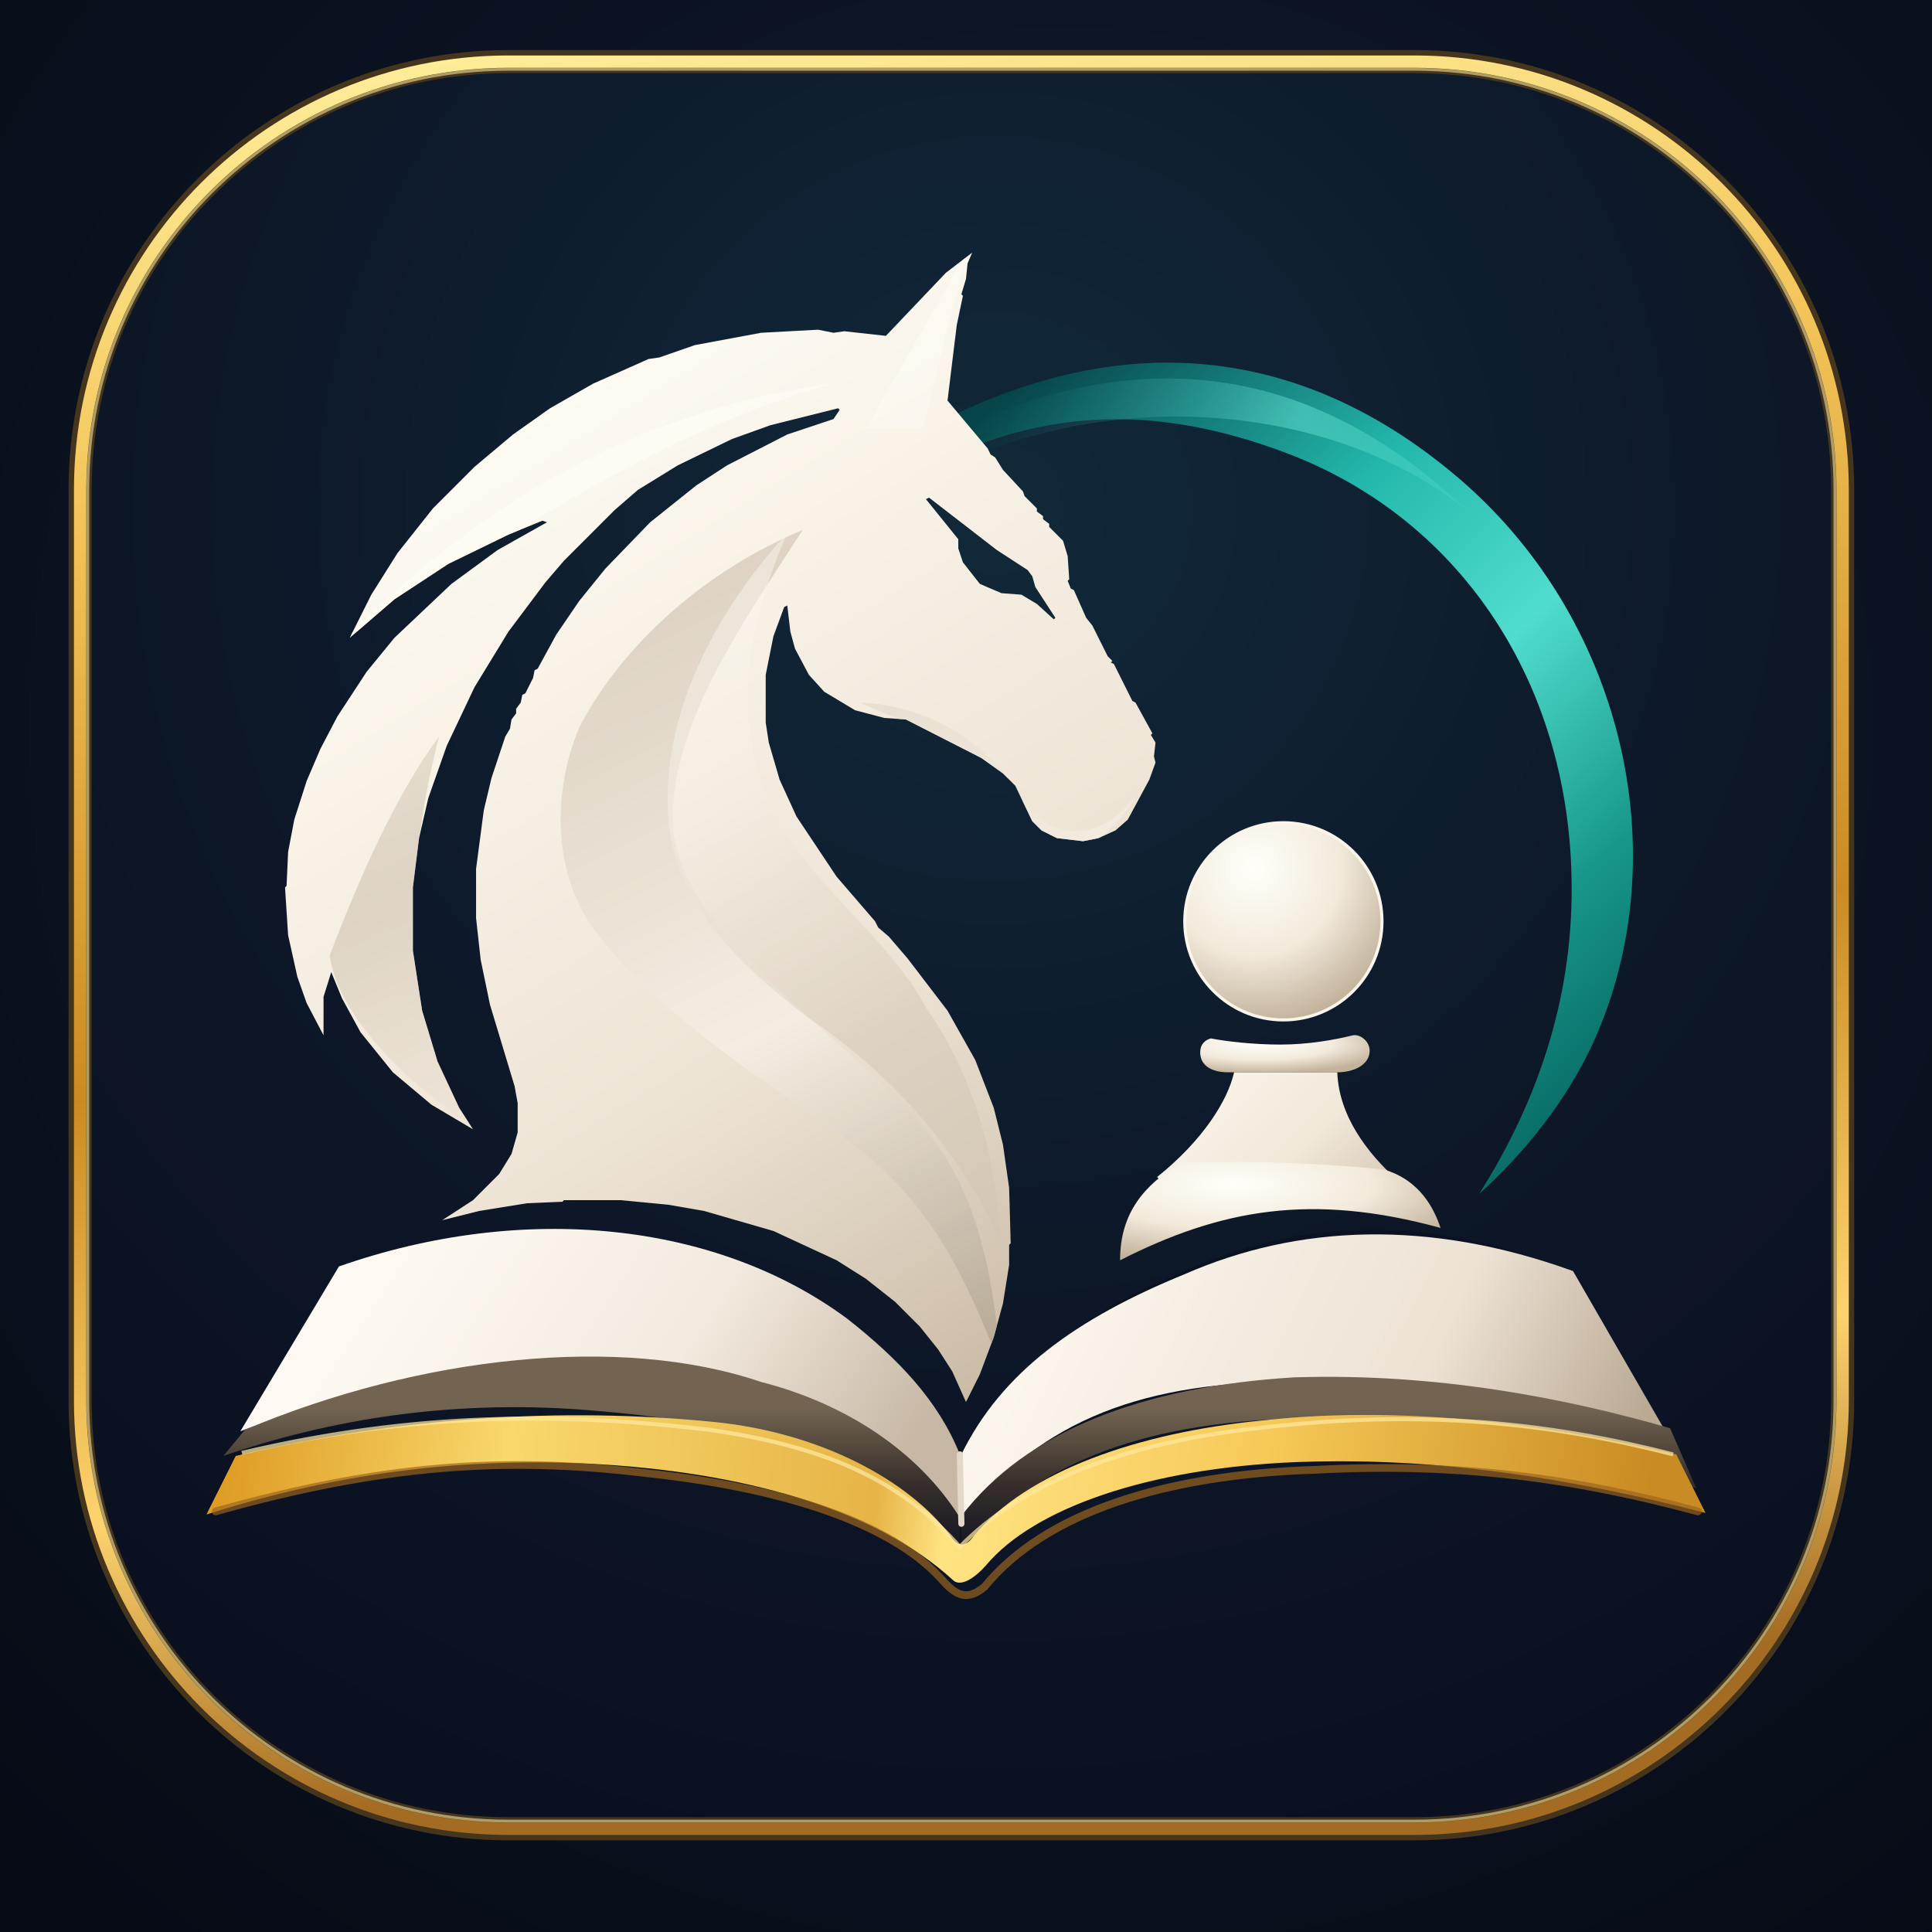
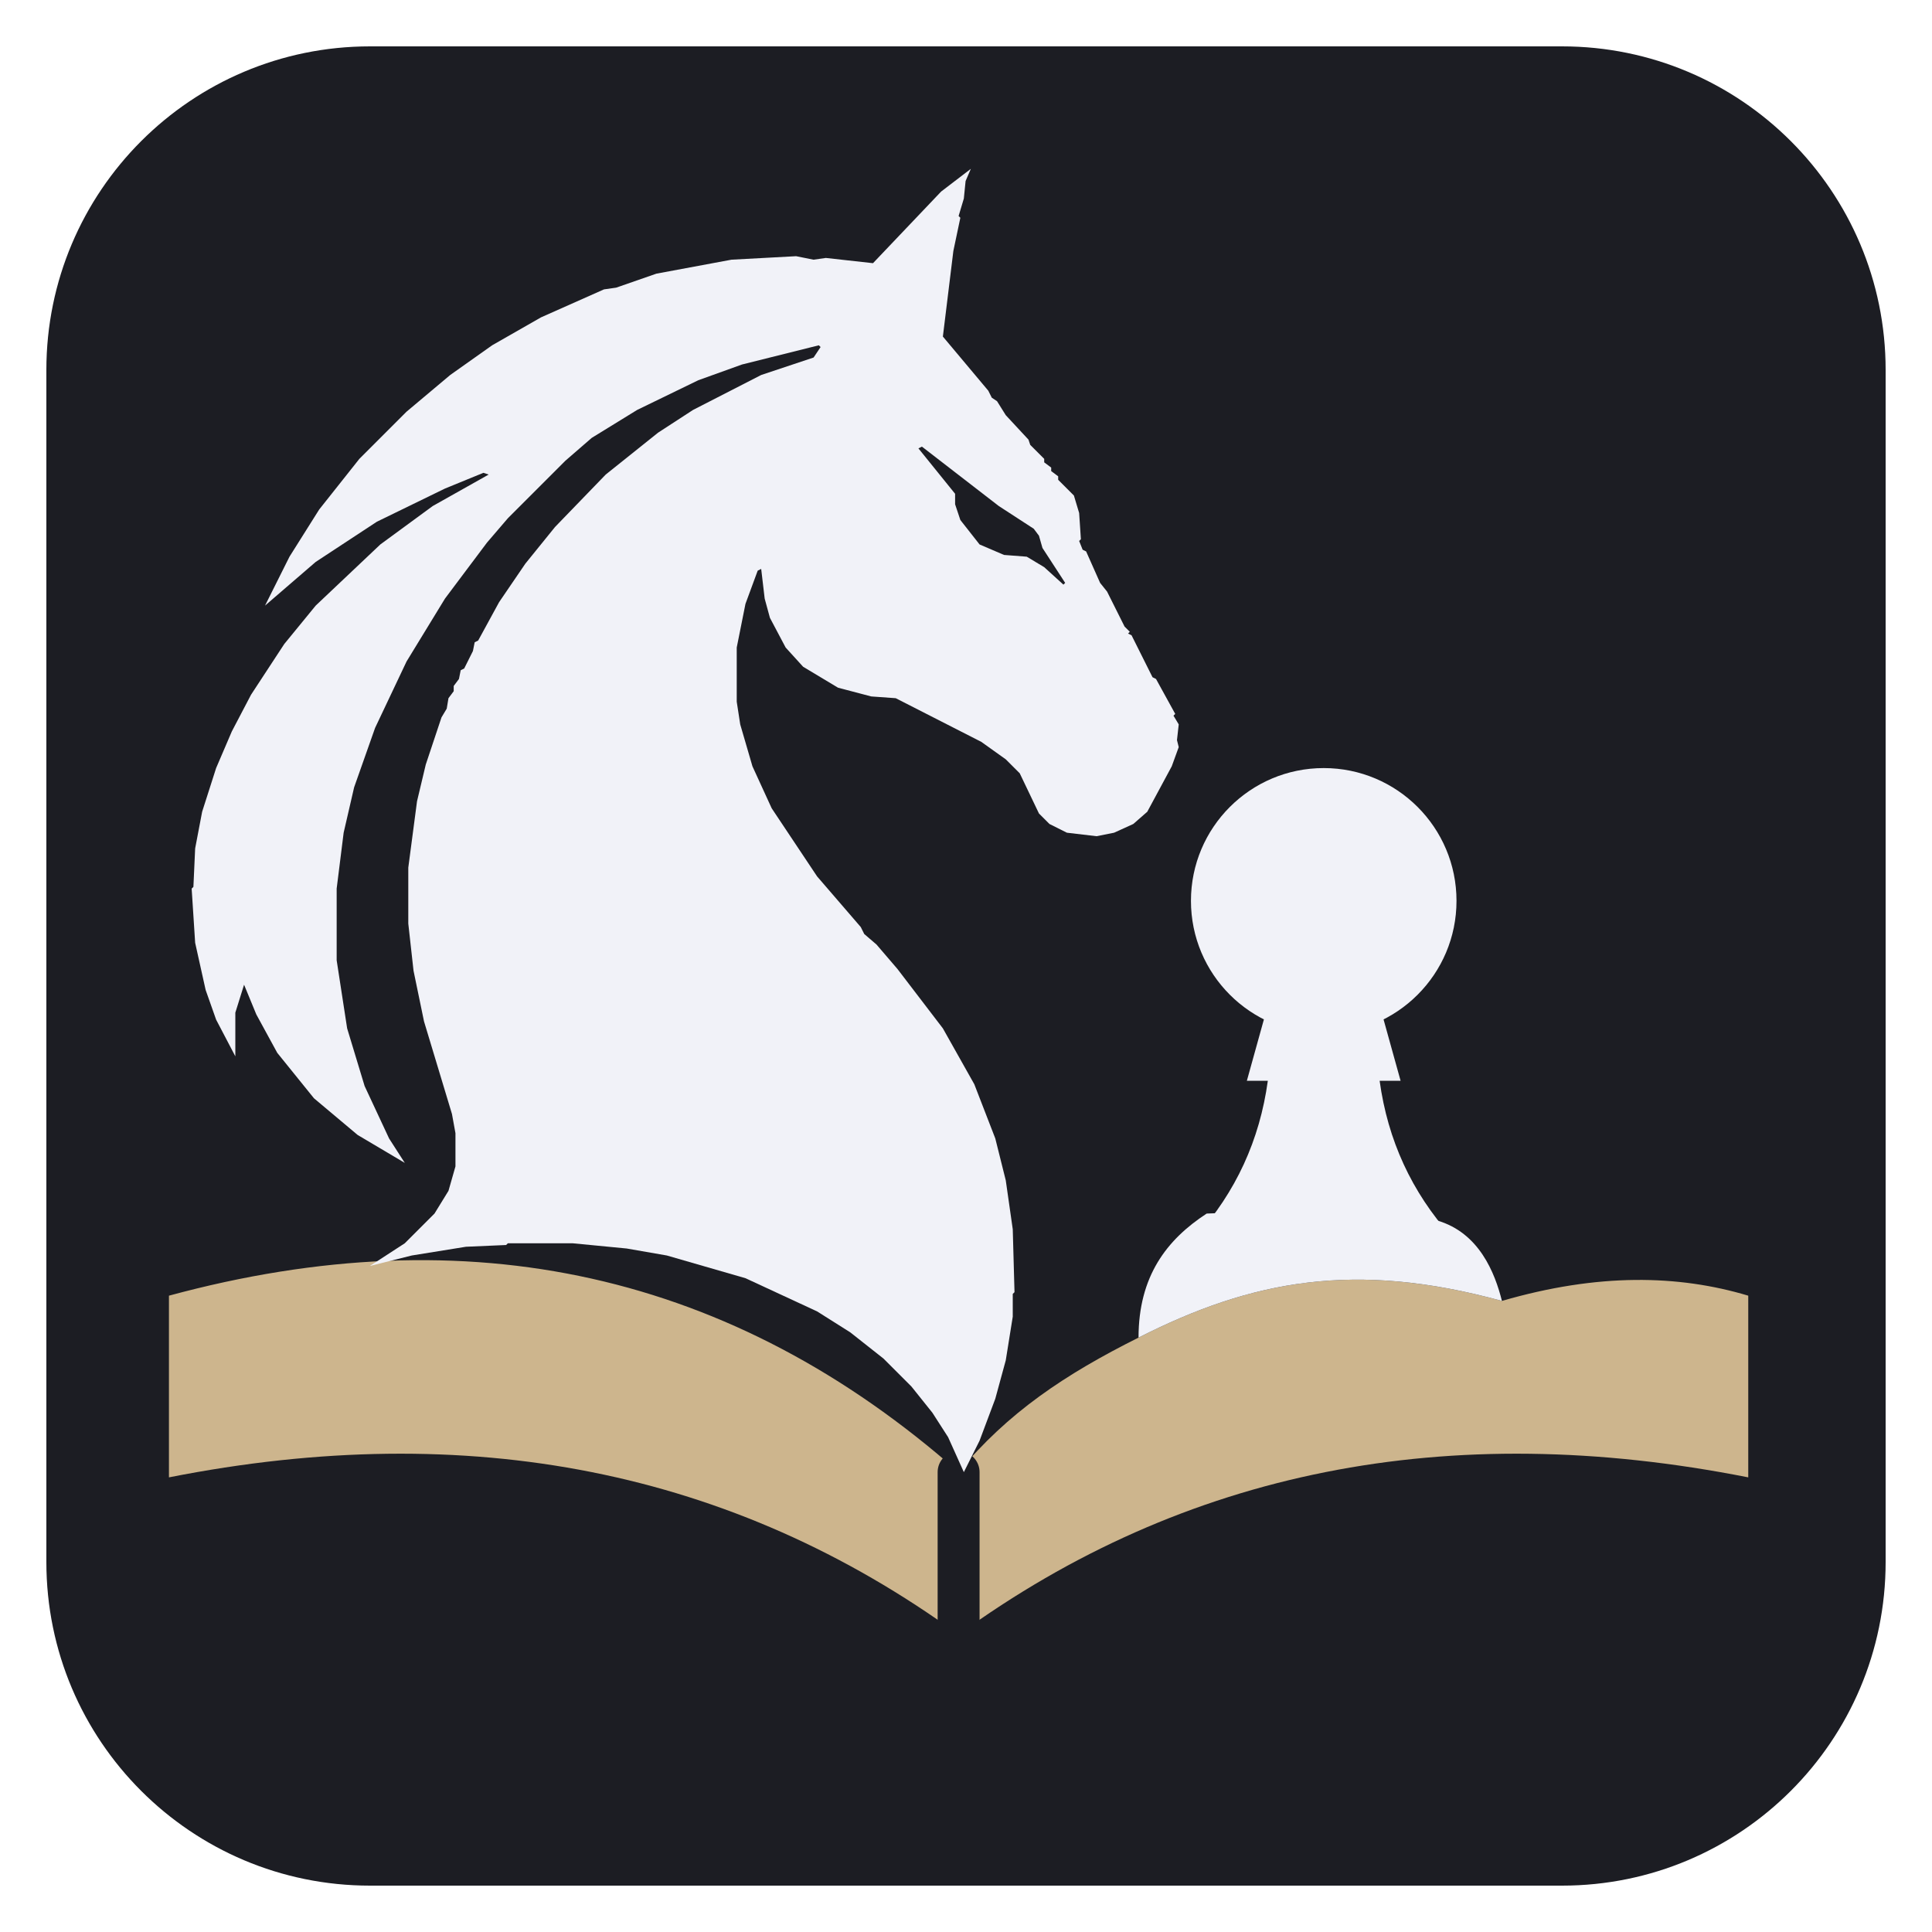
- <svg xmlns="http://www.w3.org/2000/svg" width="1254" height="1254" viewBox="0 0 1254 1254" role="img" aria-labelledby="title desc">
-   <defs>
-     <radialGradient id="outer" cx="55%" cy="38%" r="78%">
-       <stop stop-color="#142337" />
-       <stop offset=".55" stop-color="#0B1322" />
-       <stop offset="1" stop-color="#070B16" />
-     </radialGradient>
-     <radialGradient id="inner" cx="52%" cy="25%" r="79%">
-       <stop stop-color="#11293A" />
-       <stop offset=".54" stop-color="#0D1829" />
-       <stop offset="1" stop-color="#0A1020" />
-     </radialGradient>
-     <linearGradient id="rim" x1="0" y1="0" x2=".12" y2="1" gradientUnits="objectBoundingBox">
-       <stop stop-color="#FFEF9C" />
-       <stop offset=".24" stop-color="#F4C65B" />
-       <stop offset=".58" stop-color="#CB8B22" />
-       <stop offset=".82" stop-color="#FDD36D" />
-       <stop offset="1" stop-color="#A46B22" />
-     </linearGradient>
-     <linearGradient id="rimSheen" x1="0" y1="0" x2="0" y2="1">
-       <stop stop-color="#FFF9C1" />
-       <stop offset=".25" stop-color="#FFD66C" />
-       <stop offset=".55" stop-color="#D79E34" />
-       <stop offset=".8" stop-color="#E7B449" />
-       <stop offset="1" stop-color="#80591F" />
-     </linearGradient>
-     <linearGradient id="teal" x1="650" y1="258" x2="1050" y2="685" gradientUnits="userSpaceOnUse">
-       <stop stop-color="#064449" />
-       <stop offset=".34" stop-color="#23B7AB" />
-       <stop offset=".58" stop-color="#50DDCD" />
-       <stop offset=".83" stop-color="#179789" />
-       <stop offset="1" stop-color="#0A6F69" />
-     </linearGradient>
-     <linearGradient id="tealLight" x1="636" y1="260" x2="990" y2="385" gradientUnits="userSpaceOnUse">
-       <stop stop-color="#1C7C7D" stop-opacity="0" />
-       <stop offset=".53" stop-color="#64E2D3" stop-opacity=".64" />
-       <stop offset="1" stop-color="#64E2D3" stop-opacity="0" />
-     </linearGradient>
-     <linearGradient id="ivory" x1="278" y1="218" x2="690" y2="881" gradientUnits="userSpaceOnUse">
-       <stop stop-color="#FFFEF8" />
-       <stop offset=".28" stop-color="#F9F3E8" />
-       <stop offset=".66" stop-color="#EDE3D5" />
-       <stop offset="1" stop-color="#C9BAA4" />
-     </linearGradient>
-     <linearGradient id="face" x1="560" y1="233" x2="751" y2="560" gradientUnits="userSpaceOnUse">
-       <stop stop-color="#FFFCF5" />
-       <stop offset=".53" stop-color="#F5EFE5" />
-       <stop offset="1" stop-color="#D1C4B3" />
-     </linearGradient>
-     <linearGradient id="mane" x1="210" y1="250" x2="450" y2="691" gradientUnits="userSpaceOnUse">
-       <stop stop-color="#FFFBF4" />
-       <stop offset=".52" stop-color="#F3EBDF" />
-       <stop offset=".8" stop-color="#D8CBBB" />
-       <stop offset="1" stop-color="#B9AA98" />
-     </linearGradient>
-     <linearGradient id="maneShade" x1="272" y1="301" x2="444" y2="703" gradientUnits="userSpaceOnUse">
-       <stop stop-color="#E4DACD" />
-       <stop offset=".58" stop-color="#BEAF9C" />
-       <stop offset="1" stop-color="#F6EEE2" />
-     </linearGradient>
-     <linearGradient id="neckShade" x1="424" y1="372" x2="665" y2="862" gradientUnits="userSpaceOnUse">
-       <stop stop-color="#D6CABA" />
-       <stop offset=".55" stop-color="#F6EFE5" />
-       <stop offset="1" stop-color="#B3A692" />
-     </linearGradient>
-     <radialGradient id="pawnHead" cx="35%" cy="23%" r="80%">
-       <stop stop-color="#FFFFF9" />
-       <stop offset=".55" stop-color="#F3EADC" />
-       <stop offset="1" stop-color="#C1B29A" />
-     </radialGradient>
-     <linearGradient id="pawnStem" x1="779" y1="674" x2="910" y2="807" gradientUnits="userSpaceOnUse">
-       <stop stop-color="#FBF6EC" />
-       <stop offset=".52" stop-color="#F1E8DA" />
-       <stop offset="1" stop-color="#C9B9A3" />
-     </linearGradient>
-     <linearGradient id="page" x1="260" y1="808" x2="550" y2="1000" gradientUnits="userSpaceOnUse">
-       <stop stop-color="#FDF9F2" />
-       <stop offset=".55" stop-color="#F3EADF" />
-       <stop offset="1" stop-color="#C7B8A5" />
-     </linearGradient>
-     <linearGradient id="pageRight" x1="658" y1="815" x2="1030" y2="994" gradientUnits="userSpaceOnUse">
-       <stop stop-color="#FDF8F0" />
-       <stop offset=".66" stop-color="#EDE2D4" />
-       <stop offset="1" stop-color="#BAAA94" />
-     </linearGradient>
-     <linearGradient id="gold" x1="146" y1="923" x2="1066" y2="1020" gradientUnits="userSpaceOnUse">
-       <stop stop-color="#DE9C24" />
-       <stop offset=".2" stop-color="#F9D86C" />
-       <stop offset=".46" stop-color="#E6B447" />
-       <stop offset=".51" stop-color="#FFE382" />
-       <stop offset=".73" stop-color="#F6C958" />
-       <stop offset="1" stop-color="#C98B23" />
-     </linearGradient>
-     <linearGradient id="underpage" x1="0" y1="914" x2="0" y2="1017" gradientUnits="userSpaceOnUse">
-       <stop stop-color="#726451" />
-       <stop offset=".47" stop-color="#382F2B" />
-       <stop offset="1" stop-color="#0A1020" />
-     </linearGradient>
-     <filter id="smallShadow" x="-20%" y="-20%" width="140%" height="150%">
-       <feGaussianBlur in="SourceAlpha" stdDeviation="3" result="b" />
-       <feOffset in="b" dy="3" result="o" />
-       <feComponentTransfer in="o" result="a">
-         <feFuncA type="linear" slope=".25" />
-       </feComponentTransfer>
-       <feMerge>
-         <feMergeNode in="a" />
-         <feMergeNode in="SourceGraphic" />
-       </feMerge>
-     </filter>
-     <filter id="rimShadow" x="-15%" y="-15%" width="130%" height="130%">
-       <feGaussianBlur stdDeviation="3" />
-     </filter>
-     <clipPath id="horseClip">
-       <path d="M601,324 L603,323 L647,357 L667,370 L670,374 L672,381 L685,401 L684,402 L673,392 L663,386 L650,385 L636,379 L625,365 L622,356 L622,350Z M631,164 L614,177 L575,218 L548,215 L541,216 L531,214 L494,216 L451,224 L428,232 L421,233 L385,249 L357,265 L333,282 L308,303 L281,330 L258,359 L241,386 L227,414 L256,389 L291,366 L330,347 L352,338 L355,339 L323,357 L293,379 L256,414 L238,436 L219,465 L208,486 L199,507 L191,532 L187,553 L186,575 L185,576 L187,607 L193,634 L199,651 L210,672 L210,647 L215,631 L222,648 L234,670 L255,696 L280,717 L307,733 L298,719 L284,689 L274,656 L268,617 L268,576 L272,544 L278,518 L290,484 L308,446 L330,410 L354,378 L366,364 L399,331 L414,318 L440,302 L475,285 L500,276 L544,265 L545,266 L541,272 L511,282 L472,302 L452,315 L422,339 L393,369 L376,390 L361,412 L349,434 L347,435 L346,440 L341,450 L339,451 L338,456 L335,460 L335,463 L332,467 L331,473 L328,478 L319,505 L314,526 L309,564 L309,596 L312,623 L318,652 L334,705 L336,716 L336,735 L332,749 L324,762 L307,779 L287,792 L311,786 L342,781 L365,780 L366,779 L403,779 L434,782 L457,786 L502,799 L543,818 L562,830 L581,845 L597,861 L609,876 L618,890 L627,910 L636,892 L645,868 L651,846 L655,821 L655,808 L656,807 L655,771 L651,743 L645,719 L633,688 L615,656 L589,622 L577,608 L570,602 L568,598 L543,569 L517,530 L506,506 L499,482 L497,469 L497,438 L502,413 L509,394 L511,393 L513,410 L516,421 L525,438 L535,449 L555,461 L574,466 L588,467 L637,492 L651,502 L659,510 L670,533 L676,539 L686,544 L703,546 L713,544 L724,539 L732,532 L746,506 L750,495 L749,491 L750,482 L747,477 L748,476 L737,456 L735,455 L723,431 L721,430 L722,429 L719,426 L709,406 L705,401 L697,383 L695,382 L693,377 L694,376 L693,361 L690,351 L681,342 L681,340 L677,337 L677,335 L673,332 L673,330 L665,322 L664,319 L651,305 L646,297 L643,295 L641,291 L615,260 L621,211 L625,192 L624,191 L627,181 L628,171Z" fill-rule="evenodd" />
-     </clipPath>
-   </defs>
-   <rect width="1254" height="1254" fill="url(#outer)" />
-   <rect x="52" y="40" width="1144" height="1147" rx="278" fill="url(#inner)" stroke="#46351D" stroke-width="15" />
-   <rect x="52" y="40" width="1144" height="1147" rx="278" fill="none" stroke="url(#rim)" stroke-width="8" />
-   <rect x="57" y="45" width="1134" height="1137" rx="273" fill="none" stroke="#FFF0A0" stroke-opacity=".56" stroke-width="1.8" />
-   <path d="M602 278 C735 207 851 230 944 308 C1053 399 1090 554 1034 677 C1017 714 990 748 960 775 C1000 712 1022 643 1020 568 C1017 444 950 340 840 296 C761 265 691 264 622 294 Z" fill="url(#teal)" />
-   <path d="M632 274 C761 218 866 249 953 332 C877 270 747 249 632 296 Z" fill="url(#tealLight)" opacity=".82" />
-   <path d="M601,324 L603,323 L647,357 L667,370 L670,374 L672,381 L685,401 L684,402 L673,392 L663,386 L650,385 L636,379 L625,365 L622,356 L622,350Z M631,164 L614,177 L575,218 L548,215 L541,216 L531,214 L494,216 L451,224 L428,232 L421,233 L385,249 L357,265 L333,282 L308,303 L281,330 L258,359 L241,386 L227,414 L256,389 L291,366 L330,347 L352,338 L355,339 L323,357 L293,379 L256,414 L238,436 L219,465 L208,486 L199,507 L191,532 L187,553 L186,575 L185,576 L187,607 L193,634 L199,651 L210,672 L210,647 L215,631 L222,648 L234,670 L255,696 L280,717 L307,733 L298,719 L284,689 L274,656 L268,617 L268,576 L272,544 L278,518 L290,484 L308,446 L330,410 L354,378 L366,364 L399,331 L414,318 L440,302 L475,285 L500,276 L544,265 L545,266 L541,272 L511,282 L472,302 L452,315 L422,339 L393,369 L376,390 L361,412 L349,434 L347,435 L346,440 L341,450 L339,451 L338,456 L335,460 L335,463 L332,467 L331,473 L328,478 L319,505 L314,526 L309,564 L309,596 L312,623 L318,652 L334,705 L336,716 L336,735 L332,749 L324,762 L307,779 L287,792 L311,786 L342,781 L365,780 L366,779 L403,779 L434,782 L457,786 L502,799 L543,818 L562,830 L581,845 L597,861 L609,876 L618,890 L627,910 L636,892 L645,868 L651,846 L655,821 L655,808 L656,807 L655,771 L651,743 L645,719 L633,688 L615,656 L589,622 L577,608 L570,602 L568,598 L543,569 L517,530 L506,506 L499,482 L497,469 L497,438 L502,413 L509,394 L511,393 L513,410 L516,421 L525,438 L535,449 L555,461 L574,466 L588,467 L637,492 L651,502 L659,510 L670,533 L676,539 L686,544 L703,546 L713,544 L724,539 L732,532 L746,506 L750,495 L749,491 L750,482 L747,477 L748,476 L737,456 L735,455 L723,431 L721,430 L722,429 L719,426 L709,406 L705,401 L697,383 L695,382 L693,377 L694,376 L693,361 L690,351 L681,342 L681,340 L677,337 L677,335 L673,332 L673,330 L665,322 L664,319 L651,305 L646,297 L643,295 L641,291 L615,260 L621,211 L625,192 L624,191 L627,181 L628,171Z" fill="url(#ivory)" fill-rule="evenodd" />
-   <g clip-path="url(#horseClip)">
-     <path d="M521 344 C481 406 432 475 437 540 C445 601 520 652 579 710 C626 754 642 799 650 888 C626 828 606 783 553 742 C494 700 419 653 382 598 C359 562 359 513 376 472 C406 415 461 369 521 344Z" fill="url(#neckShade)" opacity=".83" />
-     <path d="M511 346 C485 406 477 457 495 512 C517 569 576 606 601 654 C627 691 647 743 649 805 C624 748 578 696 525 661 C472 620 439 584 434 533 C428 466 464 397 511 346Z" fill="url(#face)" opacity=".48" />
-     <path d="M558 456 C605 458 642 484 661 515 C678 546 715 549 738 515 C713 559 683 559 665 528 C639 484 600 475 558 456Z" fill="url(#neckShade)" opacity=".75" />
-     <path d="M226 413 C300 338 402 268 540 249 C413 285 311 363 225 414 Z" fill="url(#face)" opacity=".72" />
-     <path d="M214 620 C233 571 255 519 285 478 C260 575 266 643 305 730 C254 696 218 653 214 620Z" fill="url(#maneShade)" opacity=".43" />
-     <path d="M562 278 L627 165 L599 278 Z" fill="url(#face)" opacity=".6" />
+ <svg xmlns="http://www.w3.org/2000/svg" viewBox="155 125 940 940" role="img" aria-labelledby="title desc">
+   <rect x="177.56" y="147.56" width="894.88" height="894.88" rx="157.45" fill="#1C1D23" />
+   <g transform="translate(91 55) scale(.85)">
+     <path data-part="book" d="M172 824Q430 754 624 925C652 891 685 869 727 848C792 815 851 804 935 827C990 811 1036 812 1076 824L1076 928Q818 877 624 1018Q430 877 172 928Z" fill="#CDB58D" />
+     <path d="M624 925V1018" stroke="#1C1D23" stroke-width="24" stroke-linecap="round" />
+     <path data-part="knight" d="M601,324 L603,323 L647,357 L667,370 L670,374 L672,381 L685,401 L684,402 L673,392 L663,386 L650,385 L636,379 L625,365 L622,356 L622,350Z M631,164 L614,177 L575,218 L548,215 L541,216 L531,214 L494,216 L451,224 L428,232 L421,233 L385,249 L357,265 L333,282 L308,303 L281,330 L258,359 L241,386 L227,414 L256,389 L291,366 L330,347 L352,338 L355,339 L323,357 L293,379 L256,414 L238,436 L219,465 L208,486 L199,507 L191,532 L187,553 L186,575 L185,576 L187,607 L193,634 L199,651 L210,672 L210,647 L215,631 L222,648 L234,670 L255,696 L280,717 L307,733 L298,719 L284,689 L274,656 L268,617 L268,576 L272,544 L278,518 L290,484 L308,446 L330,410 L354,378 L366,364 L399,331 L414,318 L440,302 L475,285 L500,276 L544,265 L545,266 L541,272 L511,282 L472,302 L452,315 L422,339 L393,369 L376,390 L361,412 L349,434 L347,435 L346,440 L341,450 L339,451 L338,456 L335,460 L335,463 L332,467 L331,473 L328,478 L319,505 L314,526 L309,564 L309,596 L312,623 L318,652 L334,705 L336,716 L336,735 L332,749 L324,762 L307,779 L287,792 L311,786 L342,781 L365,780 L366,779 L403,779 L434,782 L457,786 L502,799 L543,818 L562,830 L581,845 L597,861 L609,876 L618,890 L627,910 L636,892 L645,868 L651,846 L655,821 L655,808 L656,807 L655,771 L651,743 L645,719 L633,688 L615,656 L589,622 L577,608 L570,602 L568,598 L543,569 L517,530 L506,506 L499,482 L497,469 L497,438 L502,413 L509,394 L511,393 L513,410 L516,421 L525,438 L535,449 L555,461 L574,466 L588,467 L637,492 L651,502 L659,510 L670,533 L676,539 L686,544 L703,546 L713,544 L724,539 L732,532 L746,506 L750,495 L749,491 L750,482 L747,477 L748,476 L737,456 L735,455 L723,431 L721,430 L722,429 L719,426 L709,406 L705,401 L697,383 L695,382 L693,377 L694,376 L693,361 L690,351 L681,342 L681,340 L677,337 L677,335 L673,332 L673,330 L665,322 L664,319 L651,305 L646,297 L643,295 L641,291 L615,260 L621,211 L625,192 L624,191 L627,181 L628,171Z" transform="translate(0 15)" fill="#F1F2F8" fill-rule="evenodd" />
+     <g data-part="pawn" fill="#F1F2F8">
+       <circle cx="833" cy="598" r="76" />
+       <path d="M799 665H867L877 701H865Q872 752 906 790H760Q794 752 801 701H789Z" />
+       <path data-part="pawn-foot" d="M766 747 C810 745 857 745 898 751 C922 758 931 781 935 797 C851 774 792 785 727 818 C727 783 743 762 766 747 Z" transform="translate(0 30)" />
+     </g>
  </g>
-   <circle cx="833" cy="598" r="64" fill="url(#pawnHead)" stroke="#FAF5EB" stroke-width="2" />
-   <path d="M786 674 C796 676 814 678 831 678 C849 678 866 675 878 672 C883 671 889 676 889 682 C889 691 879 696 868 696 L797 696 C787 696 779 692 779 683 C779 678 782 675 786 674 Z" fill="url(#pawnHead)" />
-   <path d="M801 696 L868 696 C869 724 887 748 907 766 C893 782 769 781 751 764 C781 740 797 714 801 696 Z" fill="url(#pawnStem)" />
-   <path d="M766 755 C810 753 857 755 898 759 C922 766 931 785 935 797 C851 774 792 785 727 818 C727 787 743 769 766 755 Z" fill="url(#pawnHead)" />
-   <path d="M220 824 C351 777 474 804 545 855 C586 883 609 910 624 945 C652 899 688 859 760 829 C832 795 915 783 1020 825 L1081 928 C963 901 851 886 759 906 C694 920 655 952 624 991 C580 940 529 921 453 906 C373 891 254 903 156 929 Z" fill="#0A1120" opacity=".86" />
-   <path d="M220 822 C340 780 465 793 550 856 C583 882 609 909 623 944 L624 988 C557 917 476 892 369 892 C295 892 219 905 156 929 Z" fill="url(#page)" />
-   <path d="M624 944 C650 891 698 856 769 827 C842 795 927 791 1021 825 L1081 929 C1013 911 925 897 836 897 C734 897 670 927 624 988 Z" fill="url(#pageRight)" />
-   <path d="M159 928 C273 880 403 866 494 897 C549 911 596 942 623 985 L623 1005 C565 951 497 925 390 916 C294 907 212 922 145 945 Z" fill="url(#underpage)" />
-   <path d="M624 984 C666 929 741 900 840 894 C934 891 1018 908 1084 927 L1101 966 C1014 934 909 918 834 921 C726 925 666 958 624 1005 Z" fill="url(#underpage)" />
-   <path d="M153 945 C258 920 364 913 464 923 C533 930 590 961 617 997 Q624 1008 632 997 C667 955 738 930 819 922 C919 911 1015 927 1088 944 L1107 982 C1003 955 918 946 841 949 C745 953 671 979 640 1016 C633 1024 624 1030 619 1026 C568 979 481 955 382 950 C295 946 216 957 134 983 Z" fill="url(#gold)" />
-   <path d="M140 981 C247 951 326 945 418 956 C522 967 584 994 612 1026 C621 1036 628 1039 639 1030 C678 982 756 957 854 954 C949 949 1024 960 1102 981" fill="none" stroke="#9B651E" stroke-width="5" stroke-linecap="round" opacity=".68" />
-   <path d="M157 943 C271 916 368 917 460 928 C545 940 589 966 623 1004 C662 964 726 937 816 927 C924 914 1008 924 1086 944" fill="none" stroke="#FFE99E" stroke-opacity=".72" stroke-width="2.6" />
-   <path d="M623 944 L624 989" stroke="#E4D9C8" stroke-width="4" stroke-linecap="round" />
</svg>
